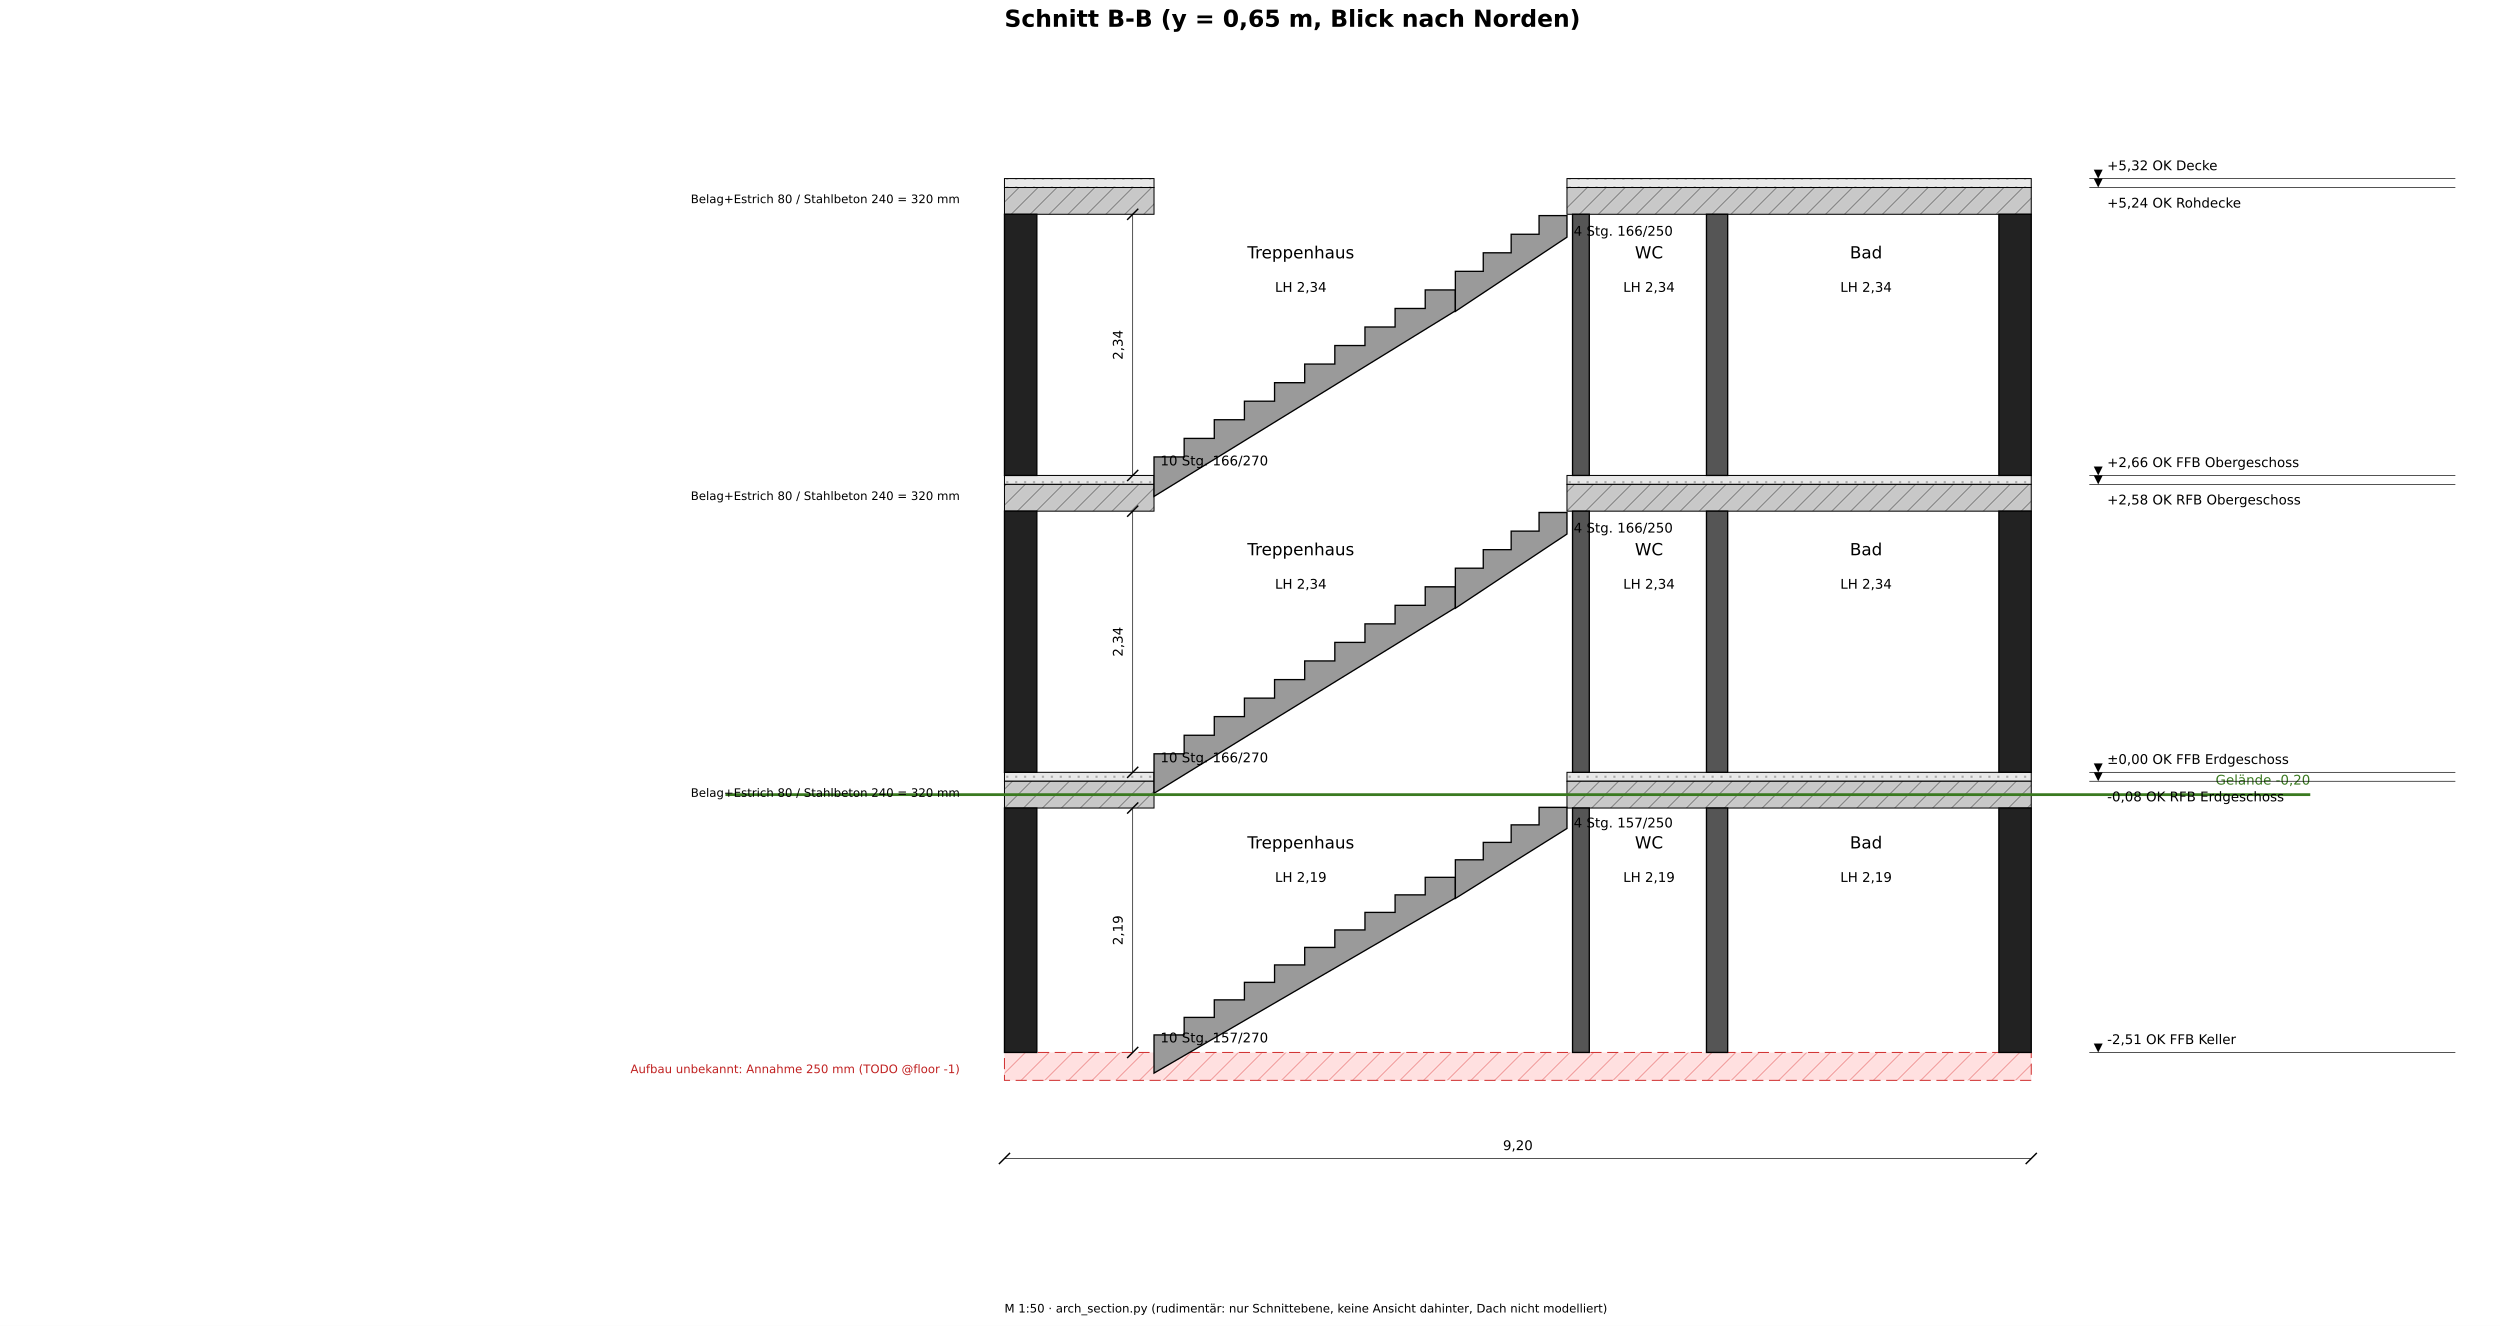
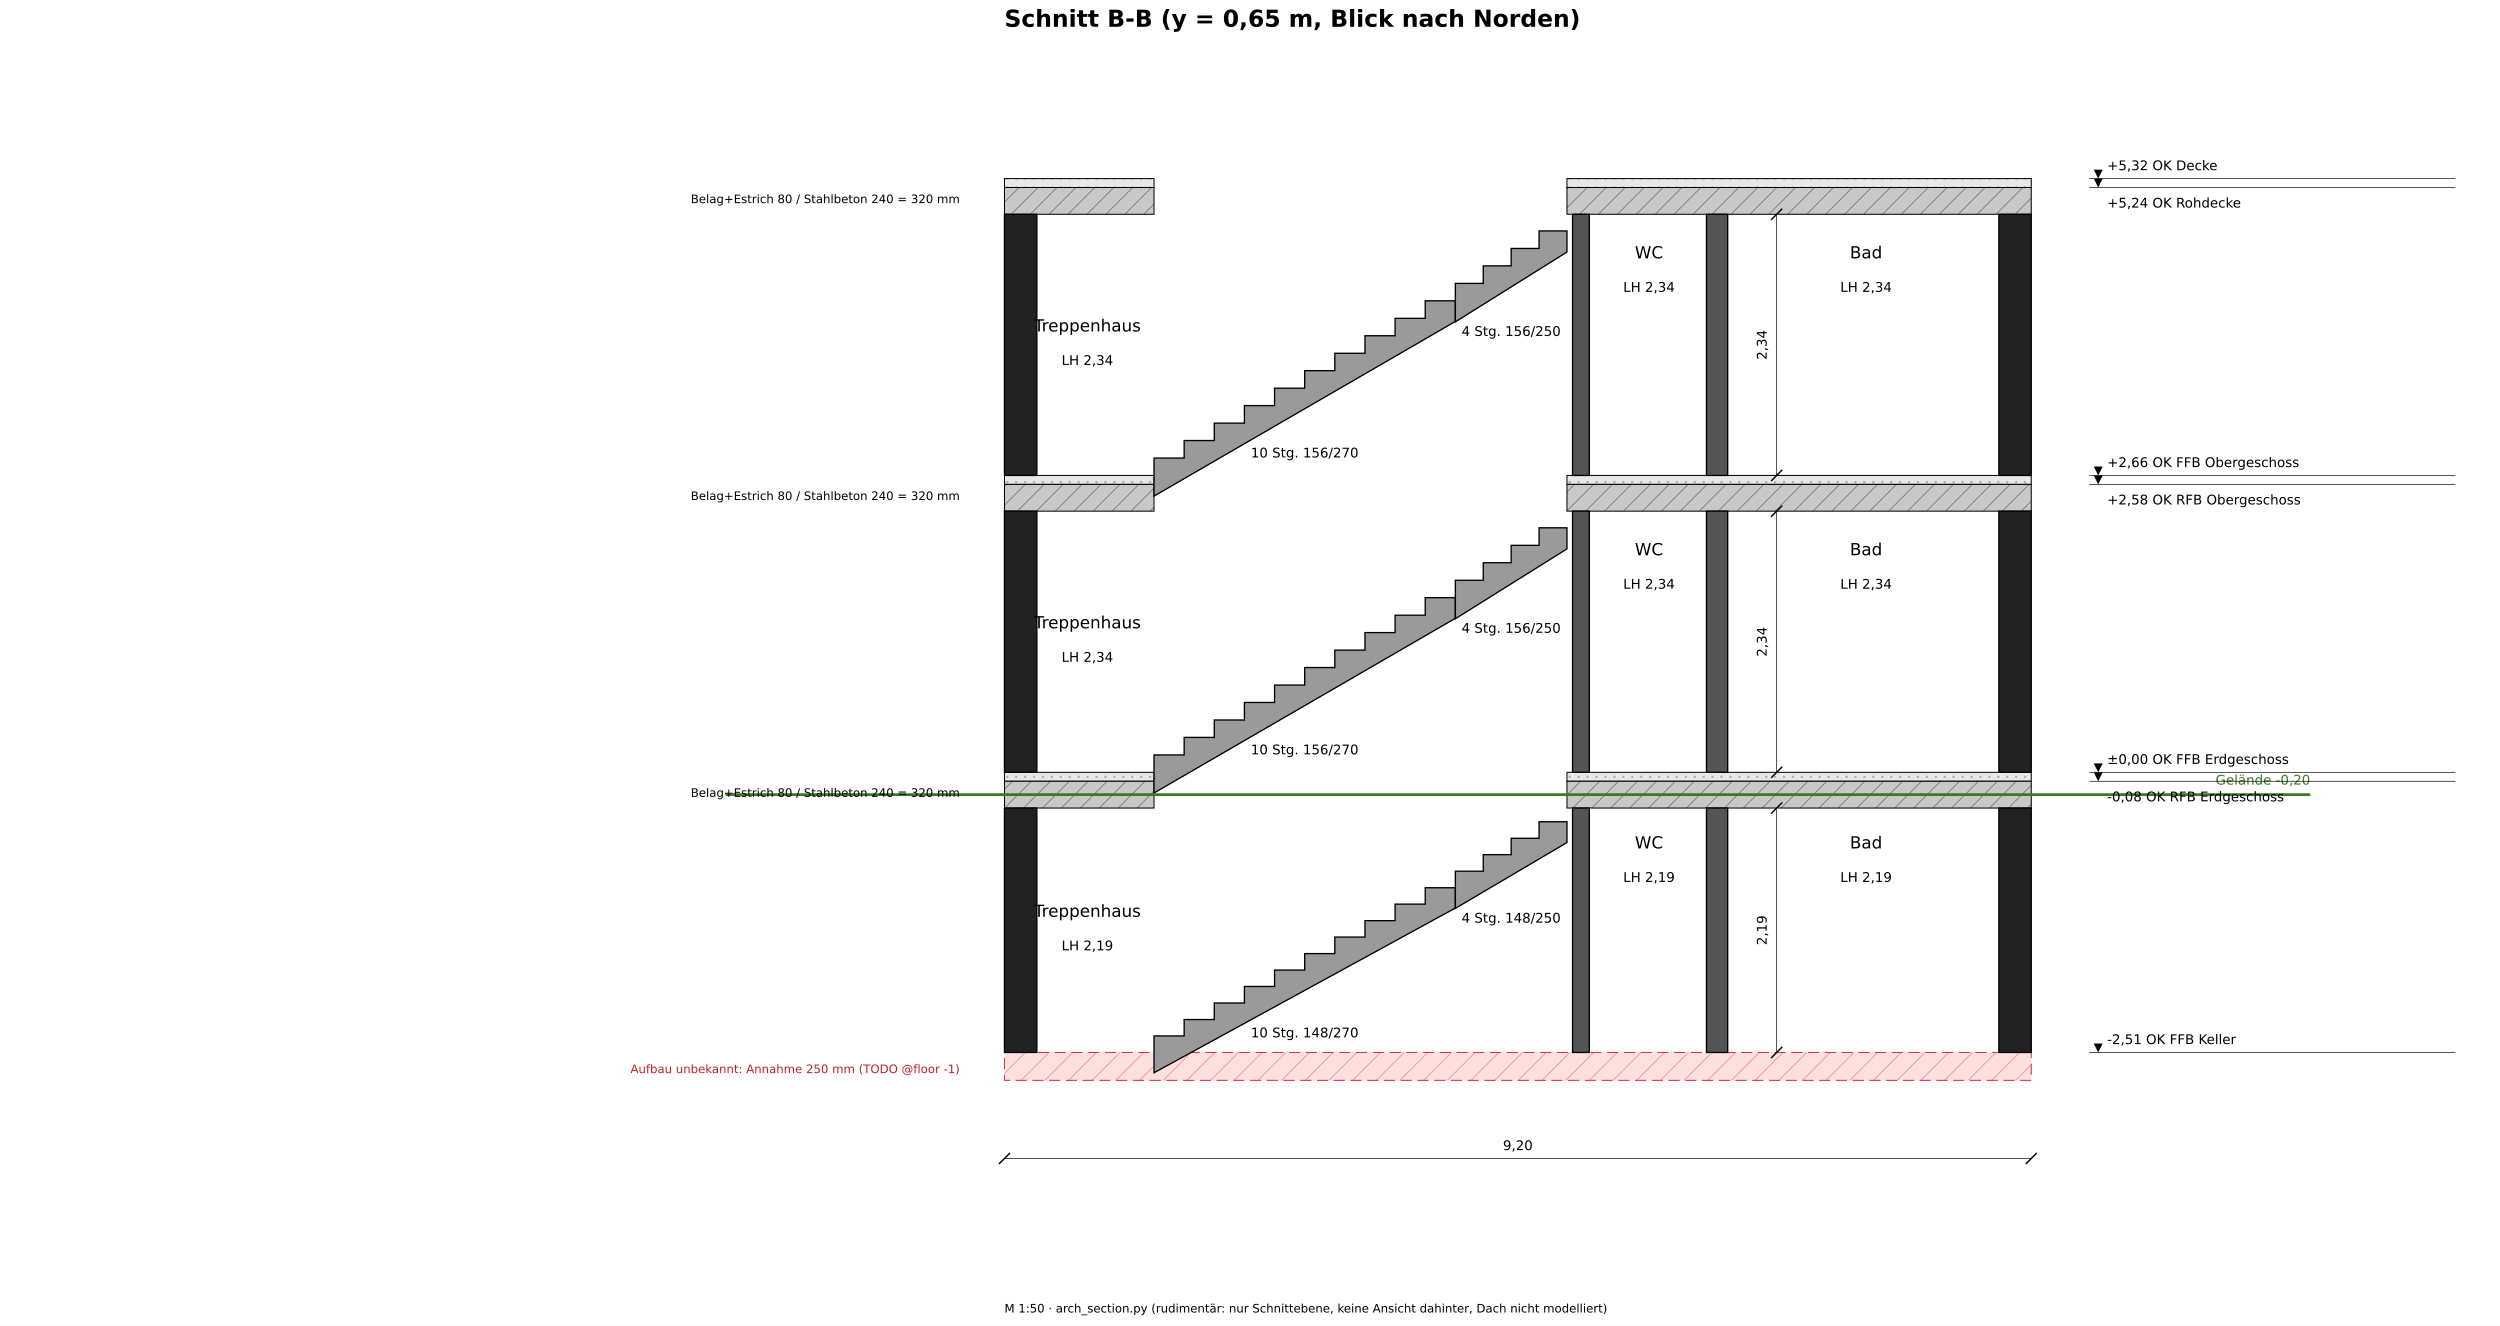
<svg xmlns="http://www.w3.org/2000/svg" width="448.0mm" height="237.6mm" viewBox="-9145 -6920 22400 11880" font-family="DejaVu Sans, sans-serif">
  <defs>
    <pattern id="concrete" patternUnits="userSpaceOnUse" width="120" height="120" patternTransform="rotate(45)">
      <rect width="120" height="120" fill="#c8c8c8" />
      <line x1="0" y1="0" x2="0" y2="120" stroke="#555" stroke-width="10" />
    </pattern>
    <pattern id="screed" patternUnits="userSpaceOnUse" width="80" height="80">
      <rect width="80" height="80" fill="#e8e8e8" />
      <circle cx="40" cy="40" r="8" fill="#777" />
    </pattern>
    <pattern id="insulation" patternUnits="userSpaceOnUse" width="120" height="60">
      <rect width="120" height="60" fill="#fff6d0" />
      <path d="M0 60 L30 0 L60 60 L90 0 L120 60" fill="none" stroke="#a08020" stroke-width="6" />
    </pattern>
    <pattern id="wood" patternUnits="userSpaceOnUse" width="200" height="40">
      <rect width="200" height="40" fill="#e9cf9f" />
      <line x1="0" y1="20" x2="200" y2="20" stroke="#8a6a30" stroke-width="5" />
    </pattern>
    <pattern id="plaster" patternUnits="userSpaceOnUse" width="50" height="50">
      <rect width="50" height="50" fill="#f7f7f7" />
    </pattern>
    <pattern id="todo" patternUnits="userSpaceOnUse" width="150" height="150" patternTransform="rotate(45)">
      <rect width="150" height="150" fill="#ffe0e0" />
      <line x1="0" y1="0" x2="0" y2="150" stroke="#e05050" stroke-width="8" />
    </pattern>
  </defs>
  <rect x="-9145.0" y="-6920" width="22400.0" height="11880" fill="white" />
  <rect x="-145" y="2510" width="9200" height="250" fill="url(#todo)" stroke="#d03030" stroke-width="9" stroke-dasharray="100 50" />
  <rect x="-145" y="0" width="1340" height="80" fill="url(#screed)" stroke="#000" stroke-width="9" />
  <rect x="4895" y="0" width="4160" height="80" fill="url(#screed)" stroke="#000" stroke-width="9" />
  <rect x="-145" y="80" width="1340" height="240" fill="url(#concrete)" stroke="#000" stroke-width="9" />
  <rect x="4895" y="80" width="4160" height="240" fill="url(#concrete)" stroke="#000" stroke-width="9" />
  <rect x="-145" y="-2660" width="1340" height="80" fill="url(#screed)" stroke="#000" stroke-width="9" />
  <rect x="4895" y="-2660" width="4160" height="80" fill="url(#screed)" stroke="#000" stroke-width="9" />
  <rect x="-145" y="-2580" width="1340" height="240" fill="url(#concrete)" stroke="#000" stroke-width="9" />
  <rect x="4895" y="-2580" width="4160" height="240" fill="url(#concrete)" stroke="#000" stroke-width="9" />
  <rect x="-145" y="-5320" width="1340" height="80" fill="url(#screed)" stroke="#000" stroke-width="9" />
  <rect x="4895" y="-5320" width="4160" height="80" fill="url(#screed)" stroke="#000" stroke-width="9" />
  <rect x="-145" y="-5240" width="1340" height="240" fill="url(#concrete)" stroke="#000" stroke-width="9" />
  <rect x="4895" y="-5240" width="4160" height="240" fill="url(#concrete)" stroke="#000" stroke-width="9" />
  <rect x="-145" y="320" width="290" height="2190" fill="#222" stroke="#000" stroke-width="12" />
  <rect x="4945" y="320" width="150" height="2190" fill="#555" stroke="#000" stroke-width="12" />
  <rect x="6145" y="320" width="190" height="2190" fill="#555" stroke="#000" stroke-width="12" />
  <rect x="8765" y="320" width="290" height="2190" fill="#222" stroke="#000" stroke-width="12" />
  <rect x="-145" y="-2340" width="290" height="2340" fill="#222" stroke="#000" stroke-width="12" />
  <rect x="4945" y="-2340" width="150" height="2340" fill="#555" stroke="#000" stroke-width="12" />
  <rect x="6145" y="-2340" width="190" height="2340" fill="#555" stroke="#000" stroke-width="12" />
  <rect x="8765" y="-2340" width="290" height="2340" fill="#222" stroke="#000" stroke-width="12" />
  <rect x="-145" y="-5000" width="290" height="2340" fill="#222" stroke="#000" stroke-width="12" />
  <rect x="4945" y="-5000" width="150" height="2340" fill="#555" stroke="#000" stroke-width="12" />
  <rect x="6145" y="-5000" width="190" height="2340" fill="#555" stroke="#000" stroke-width="12" />
  <rect x="8765" y="-5000" width="290" height="2340" fill="#222" stroke="#000" stroke-width="12" />
-   <polygon points="1195,2510 1195,2353 1465,2353 1465,2196 1735,2196 1735,2039 2005,2039 2005,1882 2275,1882 2275,1726 2545,1726 2545,1569 2815,1569 2815,1412 3085,1412 3085,1255 3355,1255 3355,1098 3625,1098 3625,941 3895,941 3895,1126 1195,2695" fill="#9a9a9a" stroke="#000" stroke-width="12" />
-   <text x="1735" y="2420" font-size="120" text-anchor="middle">10 Stg. 157/270</text>
-   <polygon points="3895,941 3895,784 4145,784 4145,628 4395,628 4395,471 4645,471 4645,314 4895,314 4895,503 3895,1130" fill="#9a9a9a" stroke="#000" stroke-width="12" />
-   <text x="4955" y="494" font-size="120" text-anchor="start">4 Stg. 157/250</text>
-   <polygon points="1195,-0 1195,-166 1465,-166 1465,-332 1735,-332 1735,-499 2005,-499 2005,-665 2275,-665 2275,-831 2545,-831 2545,-998 2815,-998 2815,-1164 3085,-1164 3085,-1330 3355,-1330 3355,-1496 3625,-1496 3625,-1662 3895,-1662 3895,-1475 1195,188" fill="#9a9a9a" stroke="#000" stroke-width="12" />
-   <text x="1735" y="-90" font-size="120" text-anchor="middle">10 Stg. 166/270</text>
-   <polygon points="3895,-1662 3895,-1829 4145,-1829 4145,-1995 4395,-1995 4395,-2161 4645,-2161 4645,-2328 4895,-2328 4895,-2135 3895,-1470" fill="#9a9a9a" stroke="#000" stroke-width="12" />
-   <text x="4955" y="-2148" font-size="120" text-anchor="start">4 Stg. 166/250</text>
-   <polygon points="1195,-2660 1195,-2826 1465,-2826 1465,-2992 1735,-2992 1735,-3159 2005,-3159 2005,-3325 2275,-3325 2275,-3491 2545,-3491 2545,-3658 2815,-3658 2815,-3824 3085,-3824 3085,-3990 3355,-3990 3355,-4156 3625,-4156 3625,-4322 3895,-4322 3895,-4135 1195,-2472" fill="#9a9a9a" stroke="#000" stroke-width="12" />
-   <text x="1735" y="-2750" font-size="120" text-anchor="middle">10 Stg. 166/270</text>
-   <polygon points="3895,-4322 3895,-4489 4145,-4489 4145,-4655 4395,-4655 4395,-4821 4645,-4821 4645,-4988 4895,-4988 4895,-4795 3895,-4130" fill="#9a9a9a" stroke="#000" stroke-width="12" />
-   <text x="4955" y="-4808" font-size="120" text-anchor="start">4 Stg. 166/250</text>
+   <polygon points="1195,2510 1195,2362 1465,2362 1465,2215 1735,2215 1735,2067 2005,2067 2005,1919 2275,1919 2275,1772 2545,1772 2545,1624 2815,1624 2815,1476 3085,1476 3085,1329 3355,1329 3355,1181 3625,1181 3625,1034 3895,1034 3895,1216 1195,2692" fill="#9a9a9a" stroke="#000" stroke-width="12" />
+   <text x="2545" y="2375" font-size="120" text-anchor="middle">10 Stg. 148/270</text>
+   <polygon points="3895,1034 3895,886 4145,886 4145,738 4395,738 4395,591 4645,591 4645,443 4895,443 4895,629 3895,1219" fill="#9a9a9a" stroke="#000" stroke-width="12" />
+   <text x="4395" y="1347" font-size="120" text-anchor="middle">4 Stg. 148/250</text>
+   <polygon points="1195,-0 1195,-156 1465,-156 1465,-313 1735,-313 1735,-469 2005,-469 2005,-626 2275,-626 2275,-782 2545,-782 2545,-939 2815,-939 2815,-1095 3085,-1095 3085,-1252 3355,-1252 3355,-1408 3625,-1408 3625,-1565 3895,-1565 3895,-1380 1195,185" fill="#9a9a9a" stroke="#000" stroke-width="12" />
+   <text x="2545" y="-161" font-size="120" text-anchor="middle">10 Stg. 156/270</text>
+   <polygon points="3895,-1565 3895,-1721 4145,-1721 4145,-1878 4395,-1878 4395,-2034 4645,-2034 4645,-2191 4895,-2191 4895,-2002 3895,-1376" fill="#9a9a9a" stroke="#000" stroke-width="12" />
+   <text x="4395" y="-1250" font-size="120" text-anchor="middle">4 Stg. 156/250</text>
+   <polygon points="1195,-2660 1195,-2816 1465,-2816 1465,-2973 1735,-2973 1735,-3129 2005,-3129 2005,-3286 2275,-3286 2275,-3442 2545,-3442 2545,-3599 2815,-3599 2815,-3755 3085,-3755 3085,-3912 3355,-3912 3355,-4068 3625,-4068 3625,-4225 3895,-4225 3895,-4040 1195,-2475" fill="#9a9a9a" stroke="#000" stroke-width="12" />
+   <text x="2545" y="-2821" font-size="120" text-anchor="middle">10 Stg. 156/270</text>
+   <polygon points="3895,-4225 3895,-4381 4145,-4381 4145,-4538 4395,-4538 4395,-4694 4645,-4694 4645,-4851 4895,-4851 4895,-4662 3895,-4036" fill="#9a9a9a" stroke="#000" stroke-width="12" />
+   <text x="4395" y="-3910" font-size="120" text-anchor="middle">4 Stg. 156/250</text>
  <line x1="-2645" y1="200" x2="11555" y2="200" stroke="#3a7a20" stroke-width="25" />
  <text x="11555" y="110" font-size="120" text-anchor="end" fill="#3a7a20">Gelände -0,20</text>
-   <text x="2510" y="682" font-size="150" text-anchor="middle">Treppenhaus</text>
-   <text x="2510" y="982" font-size="120" text-anchor="middle">LH 2,19</text>
+   <text x="598" y="1295" font-size="150" text-anchor="middle">Treppenhaus</text>
+   <text x="598" y="1595" font-size="120" text-anchor="middle">LH 2,19</text>
  <text x="5630" y="682" font-size="150" text-anchor="middle">WC</text>
  <text x="5630" y="982" font-size="120" text-anchor="middle">LH 2,19</text>
  <text x="7575" y="682" font-size="150" text-anchor="middle">Bad</text>
  <text x="7575" y="982" font-size="120" text-anchor="middle">LH 2,19</text>
-   <text x="2510" y="-1945" font-size="150" text-anchor="middle">Treppenhaus</text>
-   <text x="2510" y="-1645" font-size="120" text-anchor="middle">LH 2,34</text>
+   <text x="598" y="-1290" font-size="150" text-anchor="middle">Treppenhaus</text>
+   <text x="598" y="-990" font-size="120" text-anchor="middle">LH 2,34</text>
  <text x="5630" y="-1945" font-size="150" text-anchor="middle">WC</text>
  <text x="5630" y="-1645" font-size="120" text-anchor="middle">LH 2,34</text>
  <text x="7575" y="-1945" font-size="150" text-anchor="middle">Bad</text>
  <text x="7575" y="-1645" font-size="120" text-anchor="middle">LH 2,34</text>
-   <text x="2510" y="-4605" font-size="150" text-anchor="middle">Treppenhaus</text>
-   <text x="2510" y="-4305" font-size="120" text-anchor="middle">LH 2,34</text>
+   <text x="598" y="-3950" font-size="150" text-anchor="middle">Treppenhaus</text>
+   <text x="598" y="-3650" font-size="120" text-anchor="middle">LH 2,34</text>
  <text x="5630" y="-4605" font-size="150" text-anchor="middle">WC</text>
  <text x="5630" y="-4305" font-size="120" text-anchor="middle">LH 2,34</text>
  <text x="7575" y="-4605" font-size="150" text-anchor="middle">Bad</text>
  <text x="7575" y="-4305" font-size="120" text-anchor="middle">LH 2,34</text>
  <text x="-545" y="2695" font-size="105" text-anchor="end" fill="#c02020">Aufbau unbekannt: Annahme 250 mm (TODO @floor -1)</text>
  <text x="-545" y="220" font-size="105" text-anchor="end" fill="#000">Belag+Estrich 80 / Stahlbeton 240 = 320 mm</text>
  <text x="-545" y="-2440" font-size="105" text-anchor="end" fill="#000">Belag+Estrich 80 / Stahlbeton 240 = 320 mm</text>
  <text x="-545" y="-5100" font-size="105" text-anchor="end" fill="#000">Belag+Estrich 80 / Stahlbeton 240 = 320 mm</text>
  <path d="M9655 2510 l-40 -80 h80 z" fill="#000" />
  <line x1="9575" y1="2510" x2="12855" y2="2510" stroke="#000" stroke-width="6" />
  <text x="9735" y="2435" font-size="120">-2,51  OK FFB Keller</text>
  <path d="M9655 0 l-40 -80 h80 z" fill="#000" />
  <line x1="9575" y1="0" x2="12855" y2="0" stroke="#000" stroke-width="6" />
  <text x="9735" y="-75" font-size="120">±0,00  OK FFB Erdgeschoss</text>
  <path d="M9655 80 l-40 -80 h80 z" fill="#000" />
  <line x1="9575" y1="80" x2="12855" y2="80" stroke="#000" stroke-width="6" />
  <text x="9735" y="260" font-size="120">-0,08  OK RFB Erdgeschoss</text>
  <path d="M9655 -2660 l-40 -80 h80 z" fill="#000" />
  <line x1="9575" y1="-2660" x2="12855" y2="-2660" stroke="#000" stroke-width="6" />
  <text x="9735" y="-2735" font-size="120">+2,66  OK FFB Obergeschoss</text>
  <path d="M9655 -2580 l-40 -80 h80 z" fill="#000" />
  <line x1="9575" y1="-2580" x2="12855" y2="-2580" stroke="#000" stroke-width="6" />
  <text x="9735" y="-2400" font-size="120">+2,58  OK RFB Obergeschoss</text>
  <path d="M9655 -5320 l-40 -80 h80 z" fill="#000" />
  <line x1="9575" y1="-5320" x2="12855" y2="-5320" stroke="#000" stroke-width="6" />
  <text x="9735" y="-5395" font-size="120">+5,32  OK Decke</text>
  <path d="M9655 -5240 l-40 -80 h80 z" fill="#000" />
  <line x1="9575" y1="-5240" x2="12855" y2="-5240" stroke="#000" stroke-width="6" />
  <text x="9735" y="-5060" font-size="120">+5,24  OK Rohdecke</text>
-   <line x1="1004" y1="2510" x2="1004" y2="320" stroke="#000" stroke-width="6" />
-   <line x1="954" y1="2560" x2="1054" y2="2460" stroke="#000" stroke-width="13" />
-   <line x1="954" y1="370" x2="1054" y2="270" stroke="#000" stroke-width="13" />
-   <text x="914" y="1415" font-size="120" text-anchor="middle" transform="rotate(-90 914 1415)">2,19</text>
-   <line x1="1004" y1="0" x2="1004" y2="-2340" stroke="#000" stroke-width="6" />
-   <line x1="954" y1="50" x2="1054" y2="-50" stroke="#000" stroke-width="13" />
-   <line x1="954" y1="-2290" x2="1054" y2="-2390" stroke="#000" stroke-width="13" />
-   <text x="914" y="-1170" font-size="120" text-anchor="middle" transform="rotate(-90 914 -1170)">2,34</text>
-   <line x1="1004" y1="-2660" x2="1004" y2="-5000" stroke="#000" stroke-width="6" />
-   <line x1="954" y1="-2610" x2="1054" y2="-2710" stroke="#000" stroke-width="13" />
-   <line x1="954" y1="-4950" x2="1054" y2="-5050" stroke="#000" stroke-width="13" />
-   <text x="914" y="-3830" font-size="120" text-anchor="middle" transform="rotate(-90 914 -3830)">2,34</text>
+   <line x1="6774" y1="2510" x2="6774" y2="320" stroke="#000" stroke-width="6" />
+   <line x1="6724" y1="2560" x2="6824" y2="2460" stroke="#000" stroke-width="13" />
+   <line x1="6724" y1="370" x2="6824" y2="270" stroke="#000" stroke-width="13" />
+   <text x="6684" y="1415" font-size="120" text-anchor="middle" transform="rotate(-90 6684 1415)">2,19</text>
+   <line x1="6774" y1="0" x2="6774" y2="-2340" stroke="#000" stroke-width="6" />
+   <line x1="6724" y1="50" x2="6824" y2="-50" stroke="#000" stroke-width="13" />
+   <line x1="6724" y1="-2290" x2="6824" y2="-2390" stroke="#000" stroke-width="13" />
+   <text x="6684" y="-1170" font-size="120" text-anchor="middle" transform="rotate(-90 6684 -1170)">2,34</text>
+   <line x1="6774" y1="-2660" x2="6774" y2="-5000" stroke="#000" stroke-width="6" />
+   <line x1="6724" y1="-2610" x2="6824" y2="-2710" stroke="#000" stroke-width="13" />
+   <line x1="6724" y1="-4950" x2="6824" y2="-5050" stroke="#000" stroke-width="13" />
+   <text x="6684" y="-3830" font-size="120" text-anchor="middle" transform="rotate(-90 6684 -3830)">2,34</text>
  <line x1="-145" y1="3460" x2="9055" y2="3460" stroke="#000" stroke-width="6" />
  <line x1="-195" y1="3510" x2="-95" y2="3410" stroke="#000" stroke-width="13" />
  <line x1="9005" y1="3510" x2="9105" y2="3410" stroke="#000" stroke-width="13" />
  <text x="4455" y="3385" font-size="120" text-anchor="middle">9,20</text>
  <text x="-145" y="-6680" font-size="210" font-weight="bold">Schnitt B-B  (y = 0,65 m, Blick nach Norden)</text>
  <text x="-145" y="4840" font-size="105">M 1:50 · arch_section.py (rudimentär: nur Schnittebene, keine Ansicht dahinter, Dach nicht modelliert)</text>
</svg>
